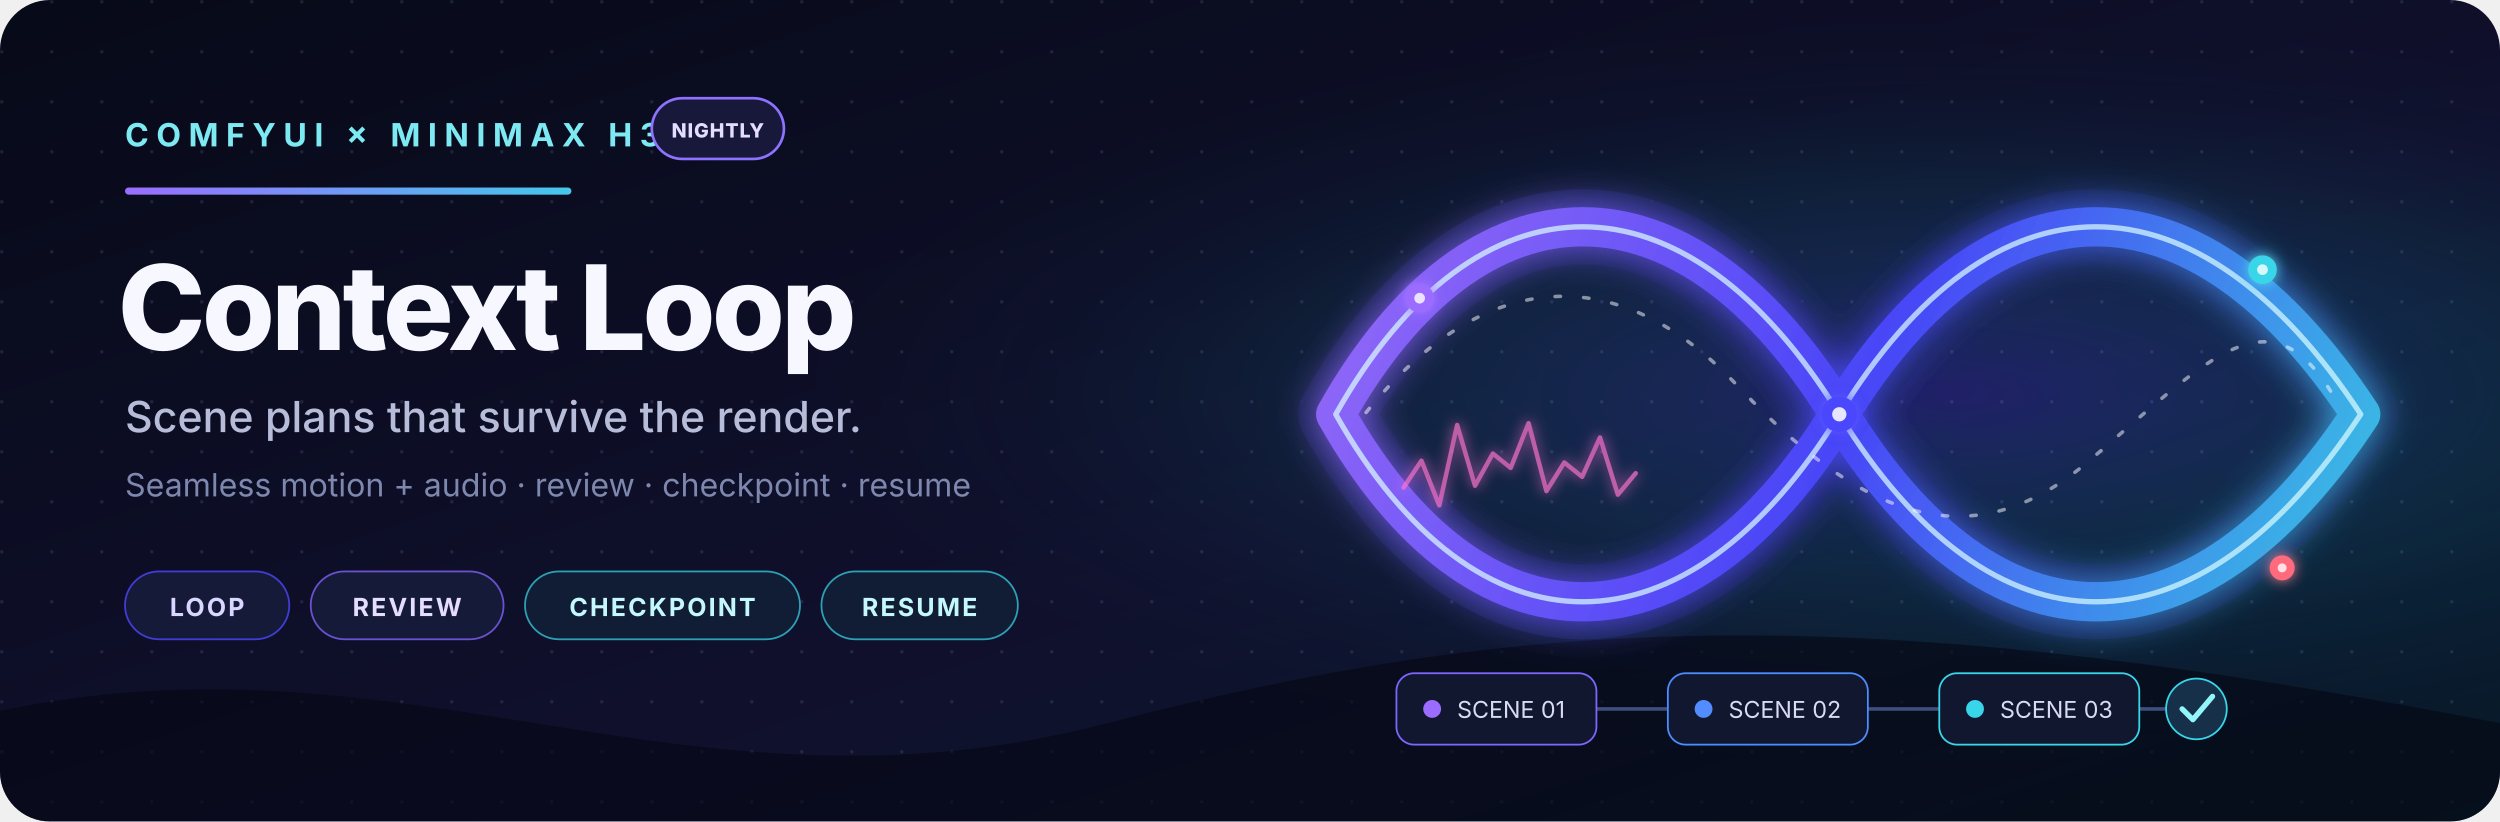
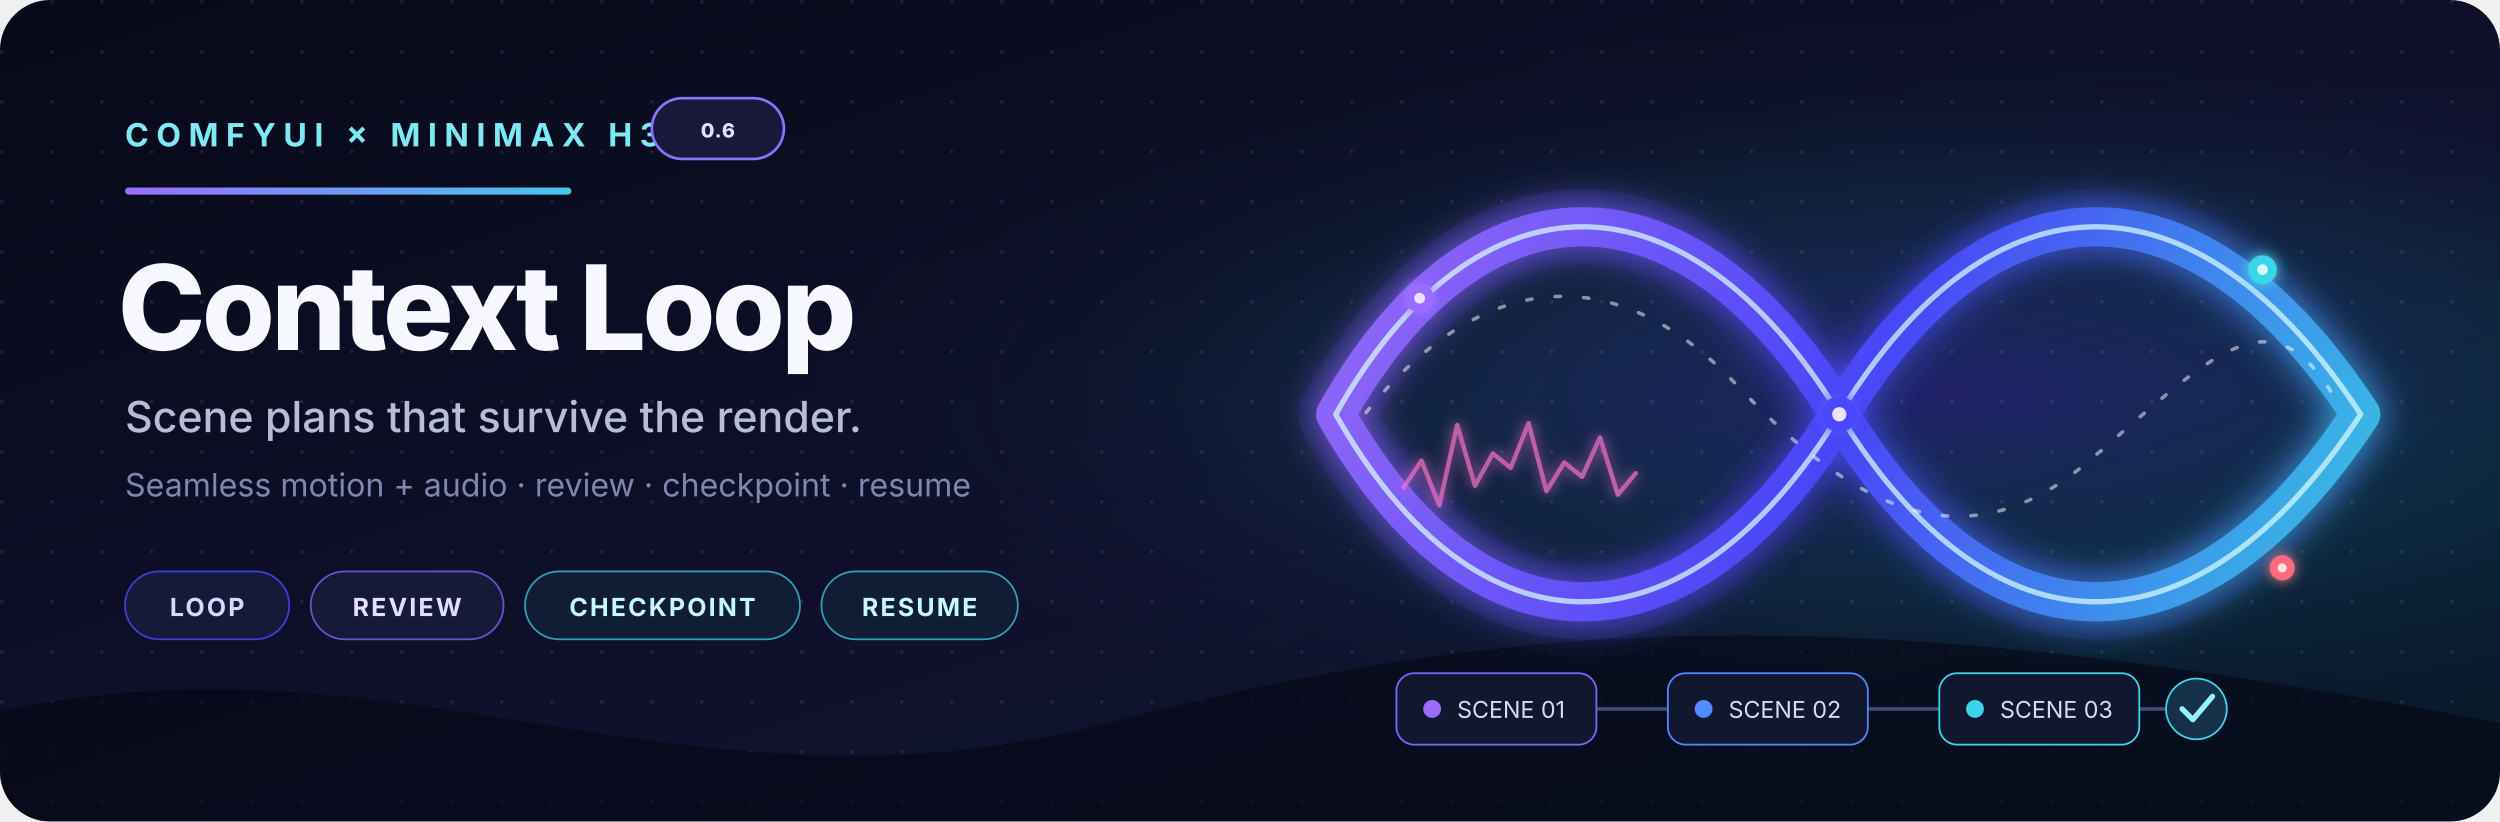
<svg xmlns="http://www.w3.org/2000/svg" width="1400" height="460" viewBox="0 0 1400 460" role="img" aria-labelledby="title desc">
  <defs>
    <linearGradient id="bg" x1="0" y1="0" x2="1" y2="1">
      <stop offset="0" stop-color="#070a18" />
      <stop offset="0.58" stop-color="#10102d" />
      <stop offset="1" stop-color="#071c2b" />
    </linearGradient>
    <radialGradient id="halo" cx="78%" cy="48%" r="48%">
      <stop offset="0" stop-color="#4b47ff" stop-opacity=".28" />
      <stop offset=".55" stop-color="#19cde4" stop-opacity=".08" />
      <stop offset="1" stop-color="#070a18" stop-opacity="0" />
    </radialGradient>
    <linearGradient id="ribbon" x1="760" y1="100" x2="1340" y2="360" gradientUnits="userSpaceOnUse">
      <stop offset="0" stop-color="#9b6cff" />
      <stop offset=".48" stop-color="#4b47ff" />
      <stop offset="1" stop-color="#38d6e8" />
    </linearGradient>
    <linearGradient id="accent" x1="66" y1="0" x2="360" y2="0" gradientUnits="userSpaceOnUse">
      <stop stop-color="#9b6cff" />
      <stop offset="1" stop-color="#38d6e8" />
    </linearGradient>
    <pattern id="grid" width="28" height="28" patternUnits="userSpaceOnUse">
      <circle cx="1" cy="1" r="1" fill="#b8c3ff" opacity=".12" />
    </pattern>
    <filter id="glow" x="-40%" y="-40%" width="180%" height="180%">
      <feGaussianBlur stdDeviation="11" result="blur" />
      <feMerge>
        <feMergeNode in="blur" />
        <feMergeNode in="SourceGraphic" />
      </feMerge>
    </filter>
    <filter id="soft" x="-30%" y="-30%" width="160%" height="160%">
      <feGaussianBlur stdDeviation="4" result="blur" />
      <feMerge>
        <feMergeNode in="blur" />
        <feMergeNode in="SourceGraphic" />
      </feMerge>
    </filter>
    <clipPath id="round">
      <rect width="1400" height="460" rx="28" />
    </clipPath>
  </defs>
  <g clip-path="url(#round)">
    <rect width="1400" height="460" fill="url(#bg)" />
    <rect width="1400" height="460" fill="url(#halo)" />
    <rect width="1400" height="460" fill="url(#grid)" />
    <path d="M0 398C230 350 386 466 620 405S1040 335 1400 405V460H0Z" fill="#050713" opacity=".62" />
    <g font-family="Inter, ui-sans-serif, system-ui, -apple-system, Segoe UI, sans-serif">
      <text x="70" y="82" fill="#7ce9f3" font-size="18" font-weight="700" letter-spacing="4.2">COMFYUI × MINIMAX H3</text>
      <g transform="translate(365 55)">
        <rect width="74" height="34" rx="17" fill="#18183b" stroke="#8d72ff" stroke-width="1.5" />
-         <text x="37" y="22" fill="#e5ddff" font-size="11" font-weight="800" letter-spacing=".5" text-anchor="middle">NIGHTLY</text>
+         <text x="37" y="22" fill="#e5ddff" font-size="11" font-weight="800" letter-spacing=".5" text-anchor="middle">0.6</text>
      </g>
      <rect x="70" y="105" width="250" height="4" rx="2" fill="url(#accent)" />
      <text x="66" y="196" fill="#f7f8ff" font-size="66" font-weight="760" letter-spacing="-2">Context Loop</text>
      <text x="70" y="242" fill="#b7bdd9" font-size="24" font-weight="450">Scene plans that survive the render.</text>
      <text x="70" y="278" fill="#7e88ae" font-size="18">Seamless motion + audio · review · checkpoint · resume</text>
      <g font-size="14" font-weight="700" letter-spacing="1.2">
        <g transform="translate(70 320)">
          <rect width="92" height="38" rx="19" fill="#161a39" stroke="#4b47ff" stroke-opacity=".8" />
          <text x="46" y="25" fill="#d9d7ff" text-anchor="middle">LOOP</text>
        </g>
        <g transform="translate(174 320)">
          <rect width="108" height="38" rx="19" fill="#161a39" stroke="#8060f7" stroke-opacity=".8" />
          <text x="54" y="25" fill="#e5ddff" text-anchor="middle">REVIEW</text>
        </g>
        <g transform="translate(294 320)">
          <rect width="154" height="38" rx="19" fill="#111d35" stroke="#38d6e8" stroke-opacity=".72" />
          <text x="77" y="25" fill="#c5f8fc" text-anchor="middle">CHECKPOINT</text>
        </g>
        <g transform="translate(460 320)">
          <rect width="110" height="38" rx="19" fill="#111d35" stroke="#38d6e8" stroke-opacity=".72" />
          <text x="55" y="25" fill="#c5f8fc" text-anchor="middle">RESUME</text>
        </g>
      </g>
    </g>
    <g fill="none" stroke-linecap="round" stroke-linejoin="round">
      <path d="M748 232C827 92 944 92 1030 232S1230 372 1322 232C1230 92 1116 92 1030 232S827 372 748 232Z" stroke="#182453" stroke-width="42" opacity=".8" />
      <path d="M748 232C827 92 944 92 1030 232S1230 372 1322 232C1230 92 1116 92 1030 232S827 372 748 232Z" stroke="url(#ribbon)" stroke-width="22" opacity=".95" filter="url(#glow)" />
      <path d="M748 232C827 92 944 92 1030 232S1230 372 1322 232C1230 92 1116 92 1030 232S827 372 748 232Z" stroke="#d8fbff" stroke-width="3" opacity=".72" />
      <path d="M765 231C832 148 907 146 973 216S1101 317 1170 258S1271 162 1307 222" stroke="#ffffff" stroke-width="2" stroke-dasharray="3 13" opacity=".5" />
      <path d="M786 273l10-15 10 25 10-45 10 34 10-18 10 8 10-25 10 38 10-16 10 8 10-22 10 32 10-12" stroke="#ff74cf" stroke-width="2.5" opacity=".72" filter="url(#soft)" />
    </g>
    <g filter="url(#soft)">
      <circle cx="795" cy="167" r="8" fill="#9b6cff" />
      <circle cx="795" cy="167" r="3" fill="#fff" opacity=".8" />
      <circle cx="1030" cy="232" r="10" fill="#4b47ff" />
      <circle cx="1030" cy="232" r="4" fill="#fff" opacity=".86" />
      <circle cx="1267" cy="151" r="8" fill="#38d6e8" />
      <circle cx="1267" cy="151" r="3" fill="#fff" opacity=".8" />
      <circle cx="1278" cy="318" r="7" fill="#ff6b7d" />
      <circle cx="1278" cy="318" r="2.5" fill="#fff" opacity=".8" />
    </g>
    <g transform="translate(782 377)" font-family="Inter, ui-sans-serif, system-ui, sans-serif">
      <path d="M42 20H458" stroke="#3e4f7c" stroke-width="2" />
      <g transform="translate(0)">
        <rect width="112" height="40" rx="10" fill="#11172f" stroke="#7d66ff" />
        <circle cx="20" cy="20" r="5" fill="#9b6cff" />
        <text x="34" y="25" fill="#d8dcf3" font-size="13">SCENE 01</text>
      </g>
      <g transform="translate(152)">
        <rect width="112" height="40" rx="10" fill="#11172f" stroke="#4b8cff" />
        <circle cx="20" cy="20" r="5" fill="#538cff" />
        <text x="34" y="25" fill="#d8dcf3" font-size="13">SCENE 02</text>
      </g>
      <g transform="translate(304)">
        <rect width="112" height="40" rx="10" fill="#11172f" stroke="#38d6e8" />
        <circle cx="20" cy="20" r="5" fill="#38d6e8" />
        <text x="34" y="25" fill="#d8dcf3" font-size="13">SCENE 03</text>
      </g>
      <circle cx="448" cy="20" r="17" fill="#153048" stroke="#38d6e8" />
      <path d="M440 20l6 6 11-13" fill="none" stroke="#93f4fa" stroke-width="3" stroke-linecap="round" stroke-linejoin="round" />
    </g>
  </g>
</svg>
